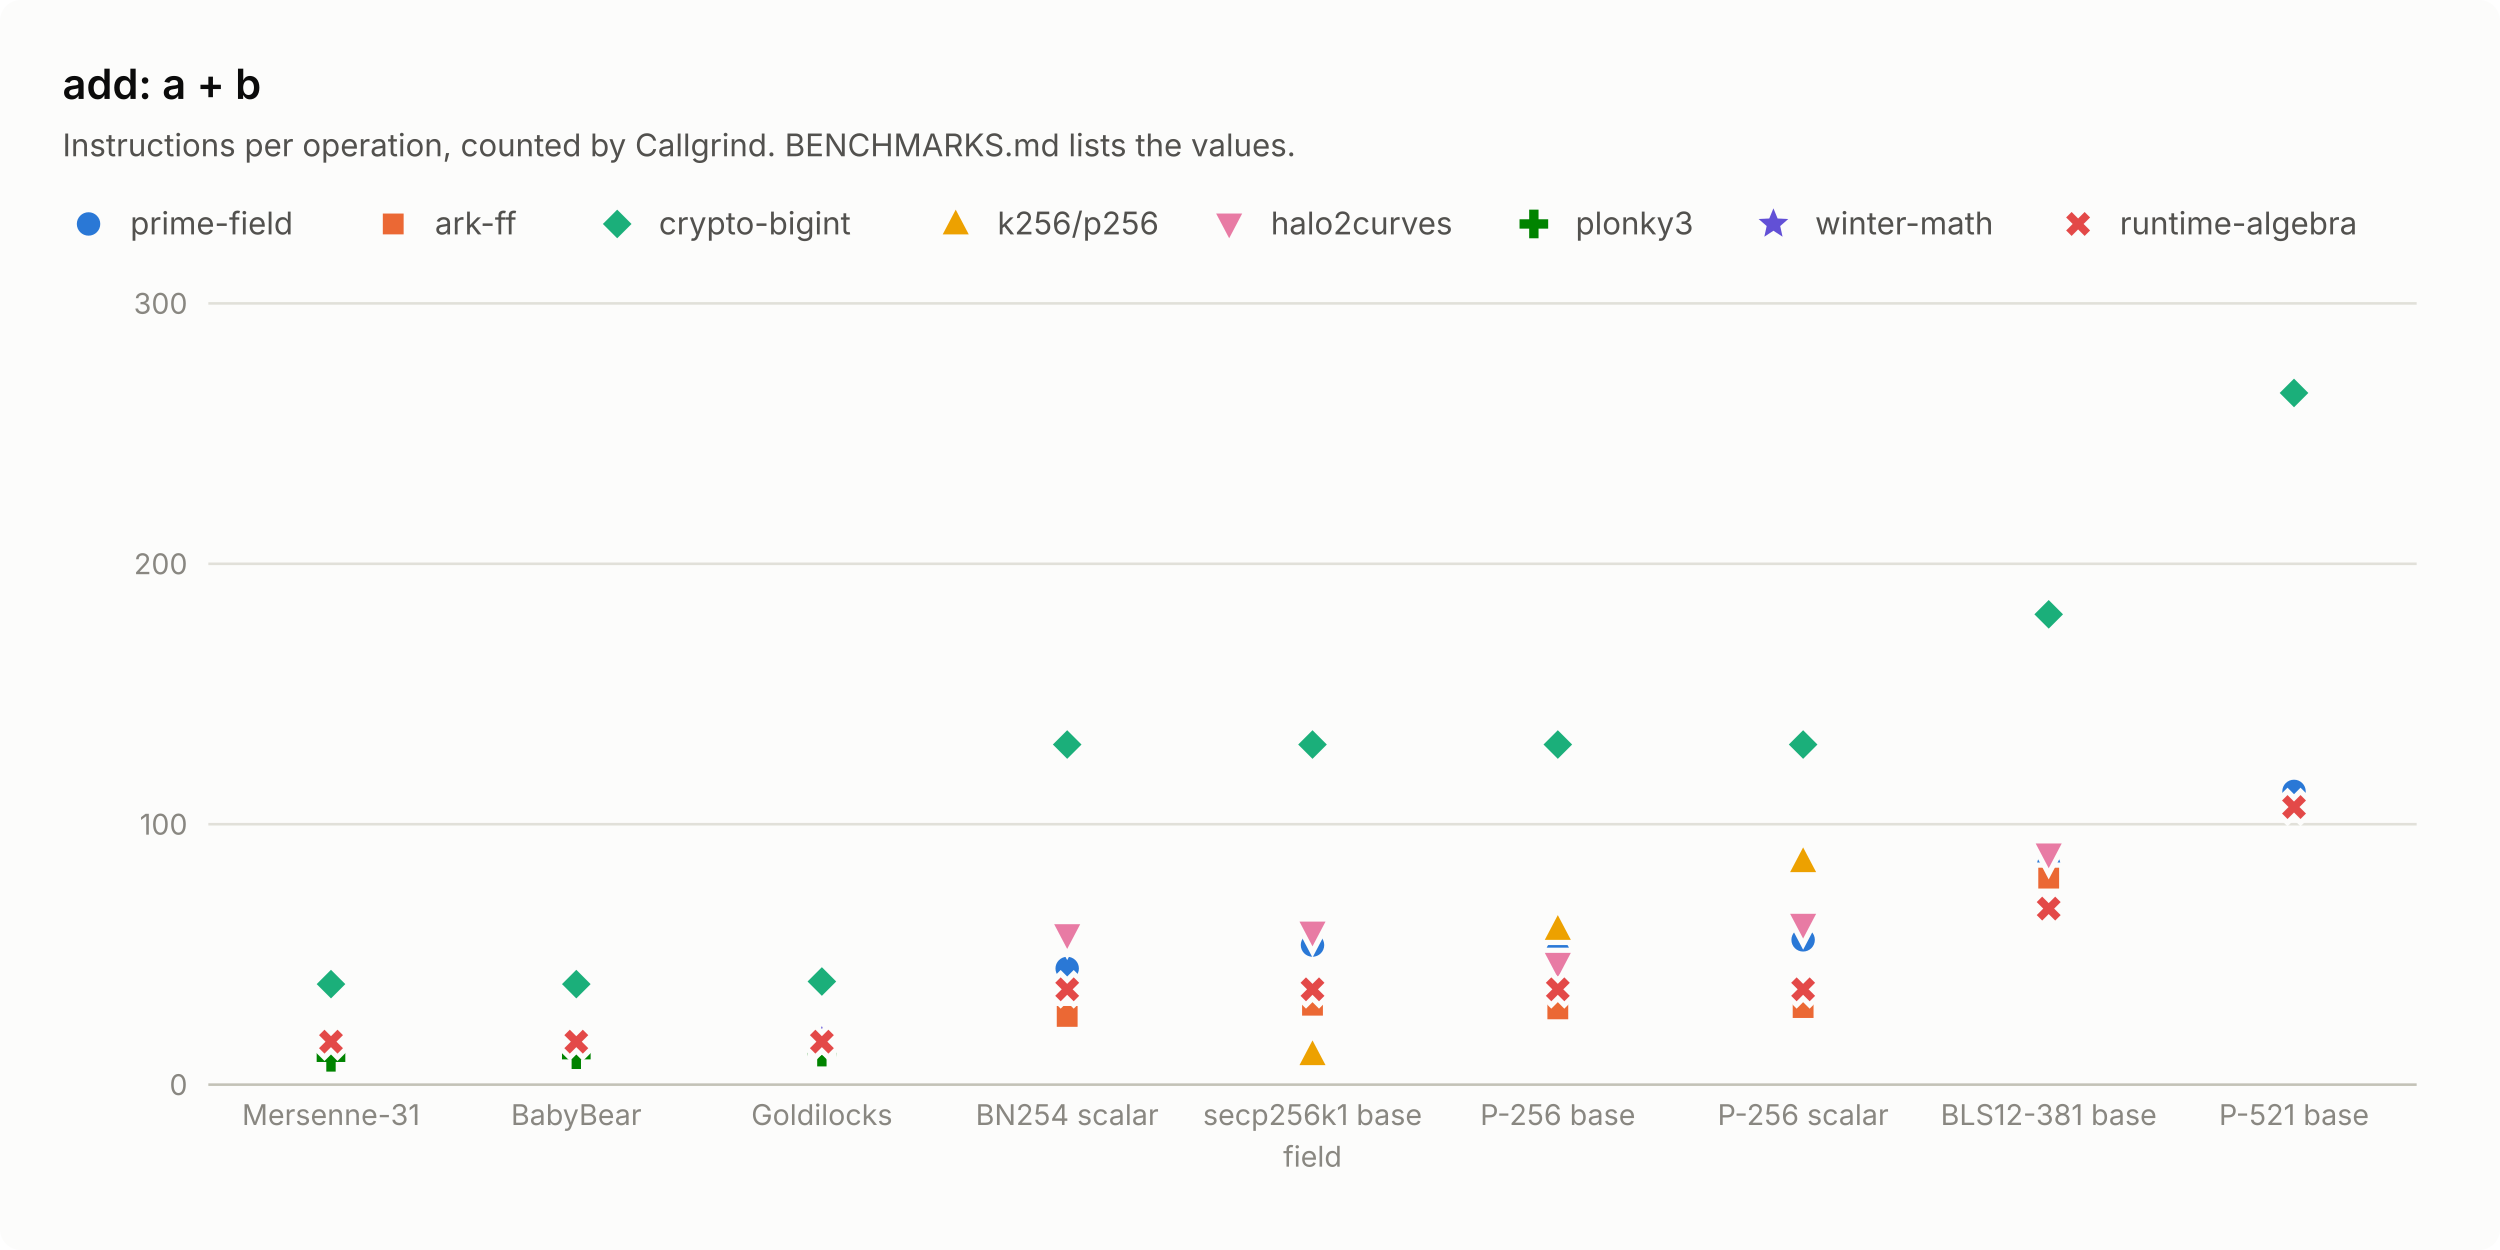
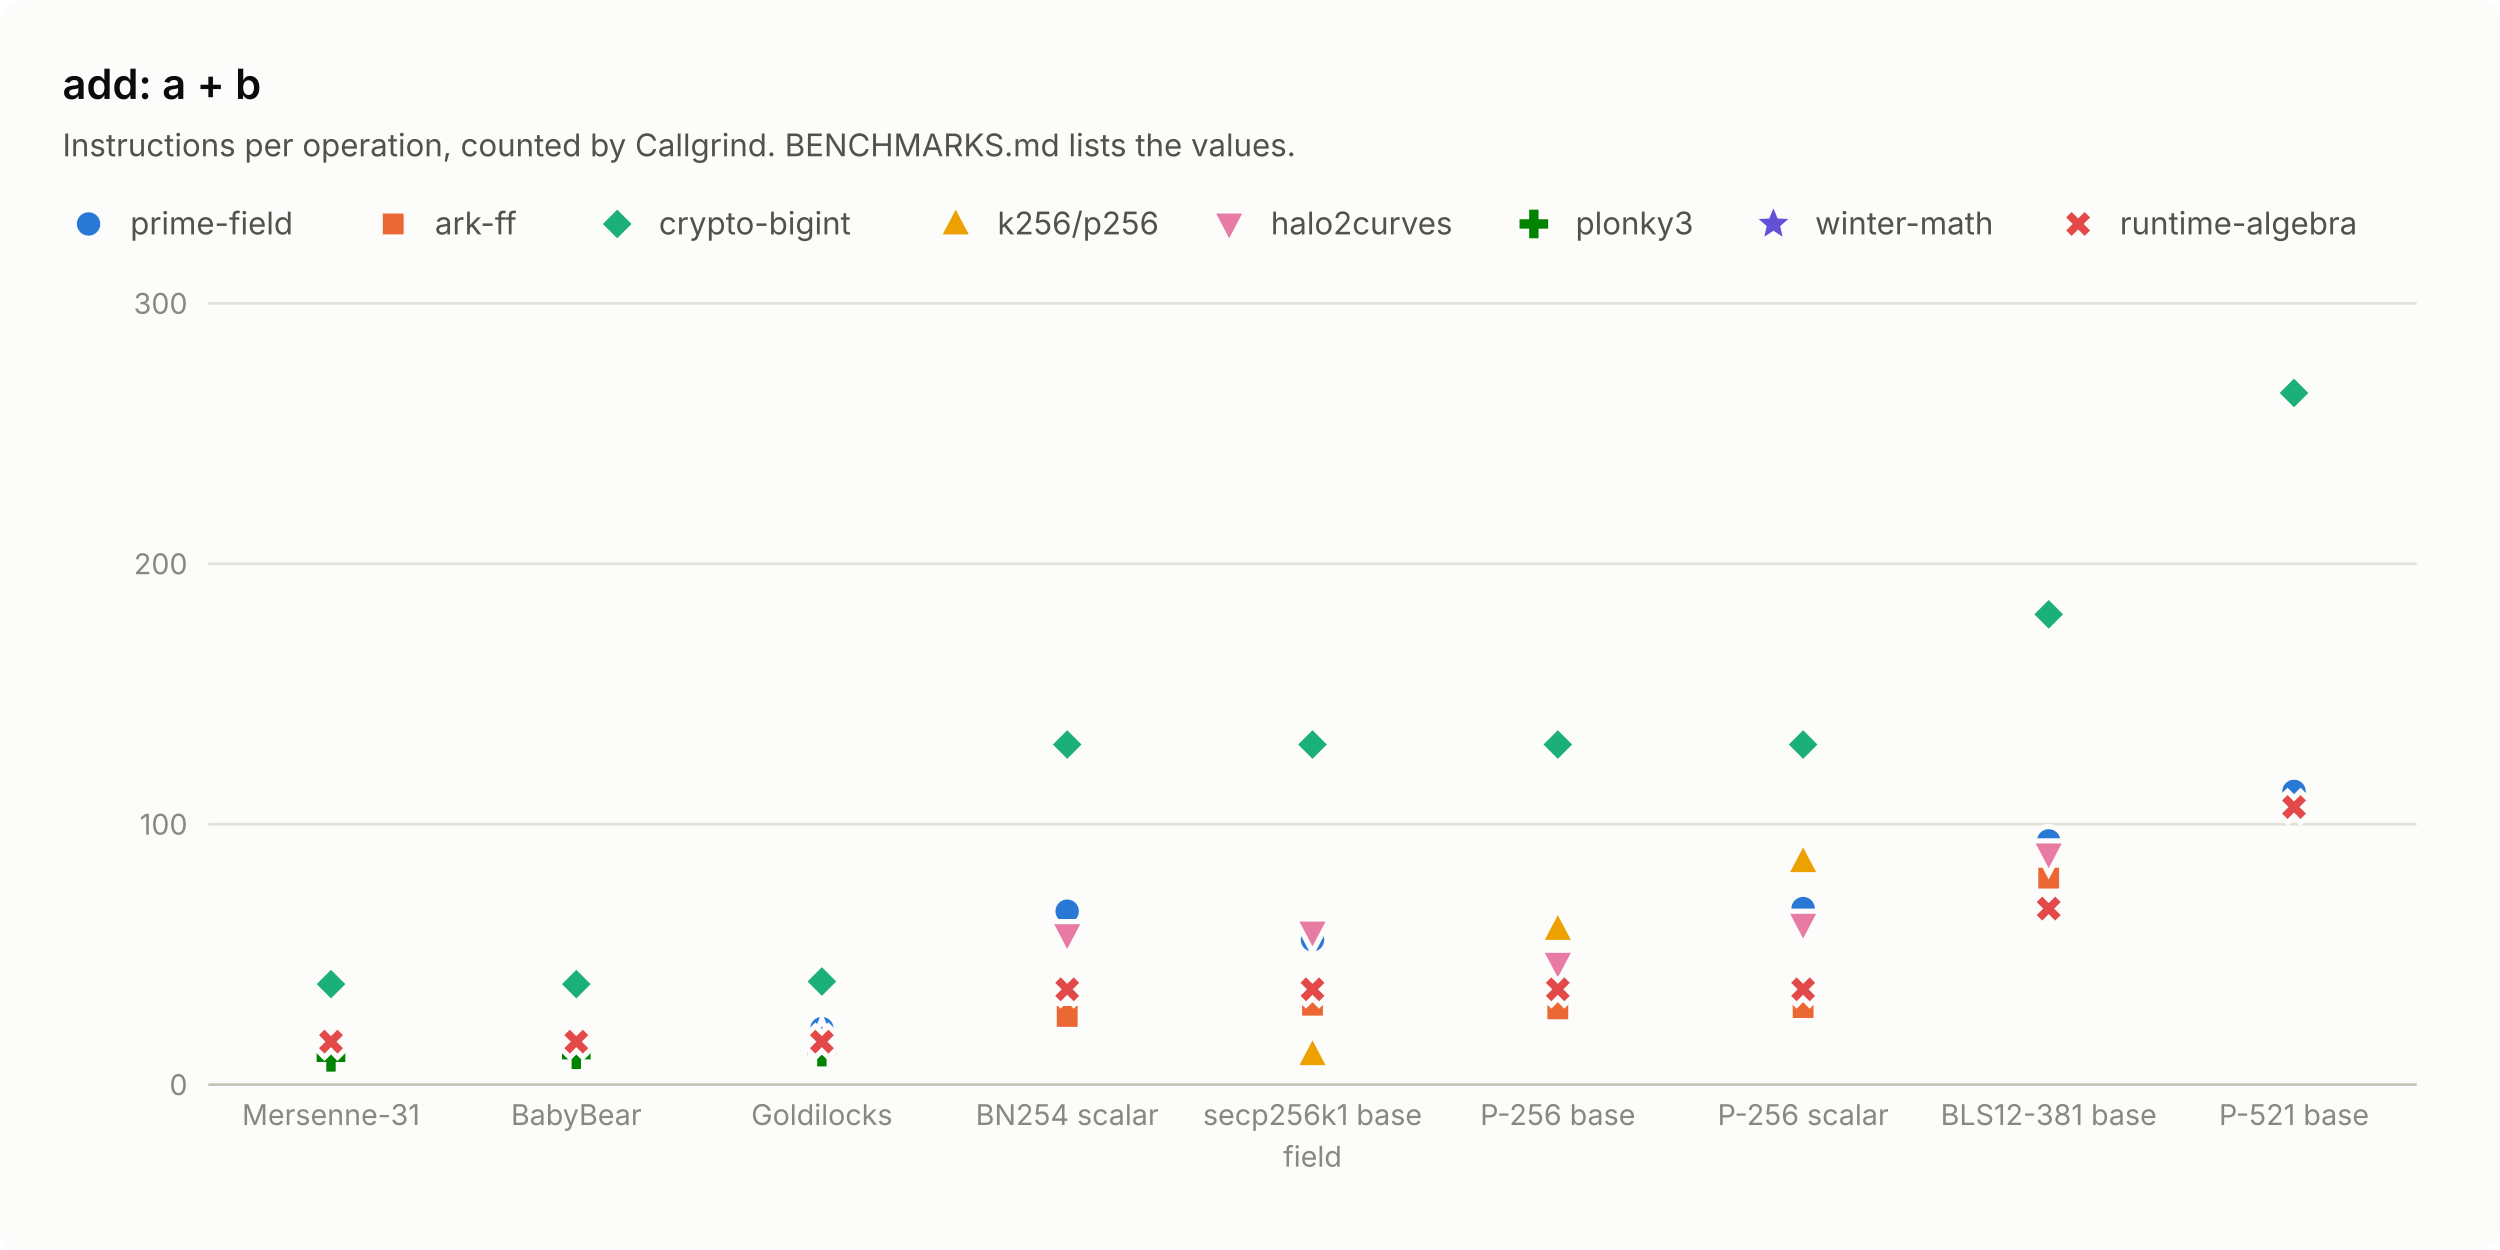
<svg xmlns="http://www.w3.org/2000/svg" width="960" height="480" viewBox="0 0 960 480" role="img" aria-labelledby="title description">
  <style>.grid,.axis{stroke-width:1}.title{font:600 16px system-ui, -apple-system, "Segoe UI", sans-serif}.subtitle,.legend{font:12px system-ui, -apple-system, "Segoe UI", sans-serif}.tick{font:11px system-ui, -apple-system, "Segoe UI", sans-serif;font-variant-numeric:tabular-nums}.line{fill:none;stroke-width:2;stroke-linejoin:round;stroke-linecap:round}.marker{stroke-width:4;paint-order:stroke}.surface{fill:#fcfcfb}.grid{stroke:#e1e0d9}.axis{stroke:#c3c2b7}.title{fill:#0b0b0b}.subtitle,.legend{fill:#52514e}.tick{fill:#898781}.marker{stroke:#fcfcfb}.c0 .line{stroke:#2a78d6}.c0 .marker{fill:#2a78d6}.c1 .line{stroke:#eb6834}.c1 .marker{fill:#eb6834}.c2 .line{stroke:#1baf7a}.c2 .marker{fill:#1baf7a}.c3 .line{stroke:#eda100}.c3 .marker{fill:#eda100}.c4 .line{stroke:#e87ba4}.c4 .marker{fill:#e87ba4}.c5 .line{stroke:#008300}.c5 .marker{fill:#008300}.c6 .line{stroke:#6250d6}.c6 .marker{fill:#6250d6}.c7 .line{stroke:#e34948}.c7 .marker{fill:#e34948}@media (prefers-color-scheme: dark){.surface{fill:#1a1a19}.grid{stroke:#2c2c2a}.axis{stroke:#383835}.title{fill:#f0efec}.subtitle,.legend{fill:#c3c2b7}.tick{fill:#898781}.marker{stroke:#1a1a19}.c0 .line{stroke:#3987e5}.c0 .marker{fill:#3987e5}.c1 .line{stroke:#d95926}.c1 .marker{fill:#d95926}.c2 .line{stroke:#199e70}.c2 .marker{fill:#199e70}.c3 .line{stroke:#c98500}.c3 .marker{fill:#c98500}.c4 .line{stroke:#d55181}.c4 .marker{fill:#d55181}.c5 .line{stroke:#008300}.c5 .marker{fill:#008300}.c6 .line{stroke:#9085e9}.c6 .marker{fill:#9085e9}.c7 .line{stroke:#e66767}.c7 .marker{fill:#e66767}}</style>
  <rect class="surface" width="960" height="480" rx="8" />
  <text class="title" x="24" y="38">add: a + b</text>
  <text class="subtitle" x="24" y="60">Instructions per operation, counted by Callgrind. BENCHMARKS.md lists the values.</text>
  <g class="c0">
    <path class="marker" transform="translate(34,86)" d="M0,-4.5A4.5,4.5 0 1 1 0,4.5A4.5,4.5 0 1 1 0,-4.5Z" />
  </g>
  <text class="legend" x="50" y="90">prime-field</text>
  <g class="c1">
    <path class="marker" transform="translate(151,86)" d="M-4,-4H4V4H-4Z" />
  </g>
  <text class="legend" x="167" y="90">ark-ff</text>
  <g class="c2">
    <path class="marker" transform="translate(237,86)" d="M0,-5.5L5.5,0L0,5.5L-5.5,0Z" />
  </g>
  <text class="legend" x="253" y="90">crypto-bigint</text>
  <g class="c3">
    <path class="marker" transform="translate(367,86)" d="M0,-5.5L5,4H-5Z" />
  </g>
  <text class="legend" x="383" y="90">k256/p256</text>
  <g class="c4">
    <path class="marker" transform="translate(472,86)" d="M0,5.5L5,-4H-5Z" />
  </g>
  <text class="legend" x="488" y="90">halo2curves</text>
  <g class="c5">
    <path class="marker" transform="translate(589,86)" d="M-1.8,-5.5H1.8V-1.8H5.5V1.8H1.8V5.5H-1.8V1.8H-5.5V-1.8H-1.8Z" />
  </g>
  <text class="legend" x="605" y="90">plonky3</text>
  <g class="c6">
    <path class="marker" transform="translate(681,86)" d="M0,-6L1.6,-2.1L5.7,-1.9L2.6,0.8L3.5,4.9L0,2.6L-3.5,4.9L-2.6,0.8L-5.7,-1.9L-1.6,-2.1Z" />
  </g>
  <text class="legend" x="697" y="90">winter-math</text>
  <g class="c7">
    <path class="marker" transform="translate(798,86)" d="M-4.6,-2.5L-2.5,-4.6L0,-2.1L2.5,-4.6L4.6,-2.5L2.1,0L4.6,2.5L2.5,4.6L0,2.1L-2.5,4.6L-4.6,2.5L-2.1,0Z" />
  </g>
  <text class="legend" x="814" y="90">runtime-algebra</text>
  <text class="tick" x="72" y="420.5" text-anchor="end">0</text>
  <path class="grid" d="M80,316.5H928" />
  <text class="tick" x="72" y="320.5" text-anchor="end">100</text>
  <path class="grid" d="M80,216.5H928" />
  <text class="tick" x="72" y="220.5" text-anchor="end">200</text>
  <path class="grid" d="M80,116.5H928" />
  <text class="tick" x="72" y="120.5" text-anchor="end">300</text>
  <path class="axis" d="M80,416.5H928" />
  <text class="tick" x="127.1" y="432" text-anchor="middle">Mersenne-31</text>
  <text class="tick" x="221.3" y="432" text-anchor="middle">BabyBear</text>
  <text class="tick" x="315.6" y="432" text-anchor="middle">Goldilocks</text>
  <text class="tick" x="409.8" y="432" text-anchor="middle">BN254 scalar</text>
  <text class="tick" x="504.0" y="432" text-anchor="middle">secp256k1 base</text>
  <text class="tick" x="598.2" y="432" text-anchor="middle">P-256 base</text>
  <text class="tick" x="692.4" y="432" text-anchor="middle">P-256 scalar</text>
  <text class="tick" x="786.7" y="432" text-anchor="middle">BLS12-381 base</text>
  <text class="tick" x="880.9" y="432" text-anchor="middle">P-521 base</text>
  <text class="tick" x="504.0" y="448" text-anchor="middle">field</text>
  <g class="c0">
-     <path class="marker" transform="translate(127.1,405.0)" d="M0,-4.5A4.5,4.5 0 1 1 0,4.5A4.5,4.5 0 1 1 0,-4.5Z" />
-     <path class="marker" transform="translate(221.3,404.0)" d="M0,-4.5A4.5,4.5 0 1 1 0,4.5A4.5,4.5 0 1 1 0,-4.5Z" />
-     <path class="marker" transform="translate(315.6,401.0)" d="M0,-4.5A4.5,4.5 0 1 1 0,4.5A4.5,4.5 0 1 1 0,-4.5Z" />
-     <path class="marker" transform="translate(409.8,371.9)" d="M0,-4.5A4.5,4.5 0 1 1 0,4.5A4.5,4.5 0 1 1 0,-4.5Z" />
-     <path class="marker" transform="translate(504.0,362.9)" d="M0,-4.5A4.5,4.5 0 1 1 0,4.5A4.5,4.5 0 1 1 0,-4.5Z" />
-     <path class="marker" transform="translate(598.2,365.4)" d="M0,-4.5A4.5,4.5 0 1 1 0,4.5A4.5,4.5 0 1 1 0,-4.5Z" />
-     <path class="marker" transform="translate(692.4,360.9)" d="M0,-4.5A4.5,4.5 0 1 1 0,4.5A4.5,4.5 0 1 1 0,-4.5Z" />
-     <path class="marker" transform="translate(786.7,332.0)" d="M0,-4.5A4.5,4.5 0 1 1 0,4.5A4.5,4.5 0 1 1 0,-4.5Z" />
+     <path class="marker" transform="translate(127.1,402.0)" d="M0,-4.5A4.5,4.5 0 1 1 0,4.5A4.5,4.5 0 1 1 0,-4.5Z" />
+     <path class="marker" transform="translate(221.3,402.0)" d="M0,-4.5A4.5,4.5 0 1 1 0,4.5A4.5,4.5 0 1 1 0,-4.5Z" />
+     <path class="marker" transform="translate(315.6,395.0)" d="M0,-4.5A4.5,4.5 0 1 1 0,4.5A4.5,4.5 0 1 1 0,-4.5Z" />
+     <path class="marker" transform="translate(409.8,349.9)" d="M0,-4.5A4.5,4.5 0 1 1 0,4.5A4.5,4.5 0 1 1 0,-4.5Z" />
+     <path class="marker" transform="translate(504.0,360.9)" d="M0,-4.5A4.5,4.5 0 1 1 0,4.5A4.5,4.5 0 1 1 0,-4.5Z" />
+     <path class="marker" transform="translate(598.2,357.9)" d="M0,-4.5A4.5,4.5 0 1 1 0,4.5A4.5,4.5 0 1 1 0,-4.5Z" />
+     <path class="marker" transform="translate(692.4,348.9)" d="M0,-4.5A4.5,4.5 0 1 1 0,4.5A4.5,4.5 0 1 1 0,-4.5Z" />
+     <path class="marker" transform="translate(786.7,322.9)" d="M0,-4.5A4.5,4.5 0 1 1 0,4.5A4.5,4.5 0 1 1 0,-4.5Z" />
    <path class="marker" transform="translate(880.9,303.9)" d="M0,-4.5A4.5,4.5 0 1 1 0,4.5A4.5,4.5 0 1 1 0,-4.5Z" />
  </g>
  <g class="c1">
    <path class="marker" transform="translate(409.8,390.3)" d="M-4,-4H4V4H-4Z" />
    <path class="marker" transform="translate(504.0,386.0)" d="M-4,-4H4V4H-4Z" />
    <path class="marker" transform="translate(598.2,387.4)" d="M-4,-4H4V4H-4Z" />
    <path class="marker" transform="translate(692.4,386.9)" d="M-4,-4H4V4H-4Z" />
    <path class="marker" transform="translate(786.7,337.2)" d="M-4,-4H4V4H-4Z" />
  </g>
  <g class="c2">
    <path class="marker" transform="translate(127.1,377.9)" d="M0,-5.5L5.5,0L0,5.5L-5.5,0Z" />
    <path class="marker" transform="translate(221.3,377.9)" d="M0,-5.5L5.5,0L0,5.5L-5.5,0Z" />
    <path class="marker" transform="translate(315.6,376.9)" d="M0,-5.5L5.5,0L0,5.5L-5.5,0Z" />
    <path class="marker" transform="translate(409.8,285.9)" d="M0,-5.5L5.5,0L0,5.5L-5.5,0Z" />
    <path class="marker" transform="translate(504.0,285.9)" d="M0,-5.5L5.5,0L0,5.5L-5.5,0Z" />
    <path class="marker" transform="translate(598.2,285.9)" d="M0,-5.5L5.5,0L0,5.5L-5.5,0Z" />
    <path class="marker" transform="translate(692.4,285.9)" d="M0,-5.5L5.5,0L0,5.5L-5.5,0Z" />
    <path class="marker" transform="translate(786.7,235.9)" d="M0,-5.5L5.5,0L0,5.5L-5.5,0Z" />
    <path class="marker" transform="translate(880.9,150.9)" d="M0,-5.5L5.5,0L0,5.5L-5.5,0Z" />
  </g>
  <g class="c3">
    <path class="marker" transform="translate(504.0,405.0)" d="M0,-5.5L5,4H-5Z" />
    <path class="marker" transform="translate(598.2,356.9)" d="M0,-5.5L5,4H-5Z" />
    <path class="marker" transform="translate(692.4,330.9)" d="M0,-5.5L5,4H-5Z" />
  </g>
  <g class="c4">
    <path class="marker" transform="translate(409.8,358.9)" d="M0,5.5L5,-4H-5Z" />
    <path class="marker" transform="translate(504.0,357.9)" d="M0,5.5L5,-4H-5Z" />
    <path class="marker" transform="translate(598.2,369.9)" d="M0,5.5L5,-4H-5Z" />
    <path class="marker" transform="translate(692.4,354.9)" d="M0,5.5L5,-4H-5Z" />
    <path class="marker" transform="translate(786.7,327.9)" d="M0,5.5L5,-4H-5Z" />
  </g>
  <g class="c5">
    <path class="marker" transform="translate(127.1,406.0)" d="M-1.8,-5.5H1.8V-1.8H5.5V1.8H1.8V5.5H-1.8V1.8H-5.5V-1.8H-1.8Z" />
    <path class="marker" transform="translate(221.3,405.0)" d="M-1.8,-5.5H1.8V-1.8H5.5V1.8H1.8V5.5H-1.8V1.8H-5.5V-1.8H-1.8Z" />
    <path class="marker" transform="translate(315.6,404.0)" d="M-1.8,-5.5H1.8V-1.8H5.5V1.8H1.8V5.5H-1.8V1.8H-5.5V-1.8H-1.8Z" />
  </g>
  <g class="c6">
    <path class="marker" transform="translate(315.6,400.0)" d="M0,-6L1.6,-2.1L5.7,-1.9L2.6,0.8L3.5,4.9L0,2.6L-3.5,4.9L-2.6,0.8L-5.7,-1.9L-1.6,-2.1Z" />
  </g>
  <g class="c7">
    <path class="marker" transform="translate(127.1,400.0)" d="M-4.6,-2.5L-2.5,-4.6L0,-2.1L2.5,-4.6L4.6,-2.5L2.1,0L4.6,2.5L2.5,4.6L0,2.1L-2.5,4.6L-4.6,2.5L-2.1,0Z" />
    <path class="marker" transform="translate(221.3,400.0)" d="M-4.6,-2.5L-2.5,-4.6L0,-2.1L2.5,-4.6L4.6,-2.5L2.1,0L4.6,2.5L2.5,4.6L0,2.1L-2.5,4.6L-4.6,2.5L-2.1,0Z" />
    <path class="marker" transform="translate(315.6,400.0)" d="M-4.6,-2.5L-2.5,-4.6L0,-2.1L2.5,-4.6L4.6,-2.5L2.1,0L4.6,2.5L2.5,4.6L0,2.1L-2.5,4.6L-4.6,2.5L-2.1,0Z" />
    <path class="marker" transform="translate(409.8,379.9)" d="M-4.6,-2.5L-2.5,-4.6L0,-2.1L2.5,-4.6L4.6,-2.5L2.1,0L4.6,2.5L2.5,4.6L0,2.1L-2.5,4.6L-4.6,2.5L-2.1,0Z" />
    <path class="marker" transform="translate(504.0,379.9)" d="M-4.6,-2.5L-2.5,-4.6L0,-2.1L2.5,-4.6L4.6,-2.5L2.1,0L4.6,2.5L2.5,4.6L0,2.1L-2.5,4.6L-4.6,2.5L-2.1,0Z" />
    <path class="marker" transform="translate(598.2,379.9)" d="M-4.6,-2.5L-2.5,-4.6L0,-2.1L2.5,-4.6L4.6,-2.5L2.1,0L4.6,2.5L2.5,4.6L0,2.1L-2.5,4.6L-4.6,2.5L-2.1,0Z" />
    <path class="marker" transform="translate(692.4,379.9)" d="M-4.6,-2.5L-2.5,-4.6L0,-2.1L2.5,-4.6L4.6,-2.5L2.1,0L4.6,2.5L2.5,4.6L0,2.1L-2.5,4.6L-4.6,2.5L-2.1,0Z" />
    <path class="marker" transform="translate(786.7,348.9)" d="M-4.6,-2.5L-2.5,-4.6L0,-2.1L2.5,-4.6L4.6,-2.5L2.1,0L4.6,2.5L2.5,4.6L0,2.1L-2.5,4.6L-4.6,2.5L-2.1,0Z" />
    <path class="marker" transform="translate(880.9,309.9)" d="M-4.6,-2.5L-2.5,-4.6L0,-2.1L2.5,-4.6L4.6,-2.5L2.1,0L4.6,2.5L2.5,4.6L0,2.1L-2.5,4.6L-4.6,2.5L-2.1,0Z" />
  </g>
</svg>
